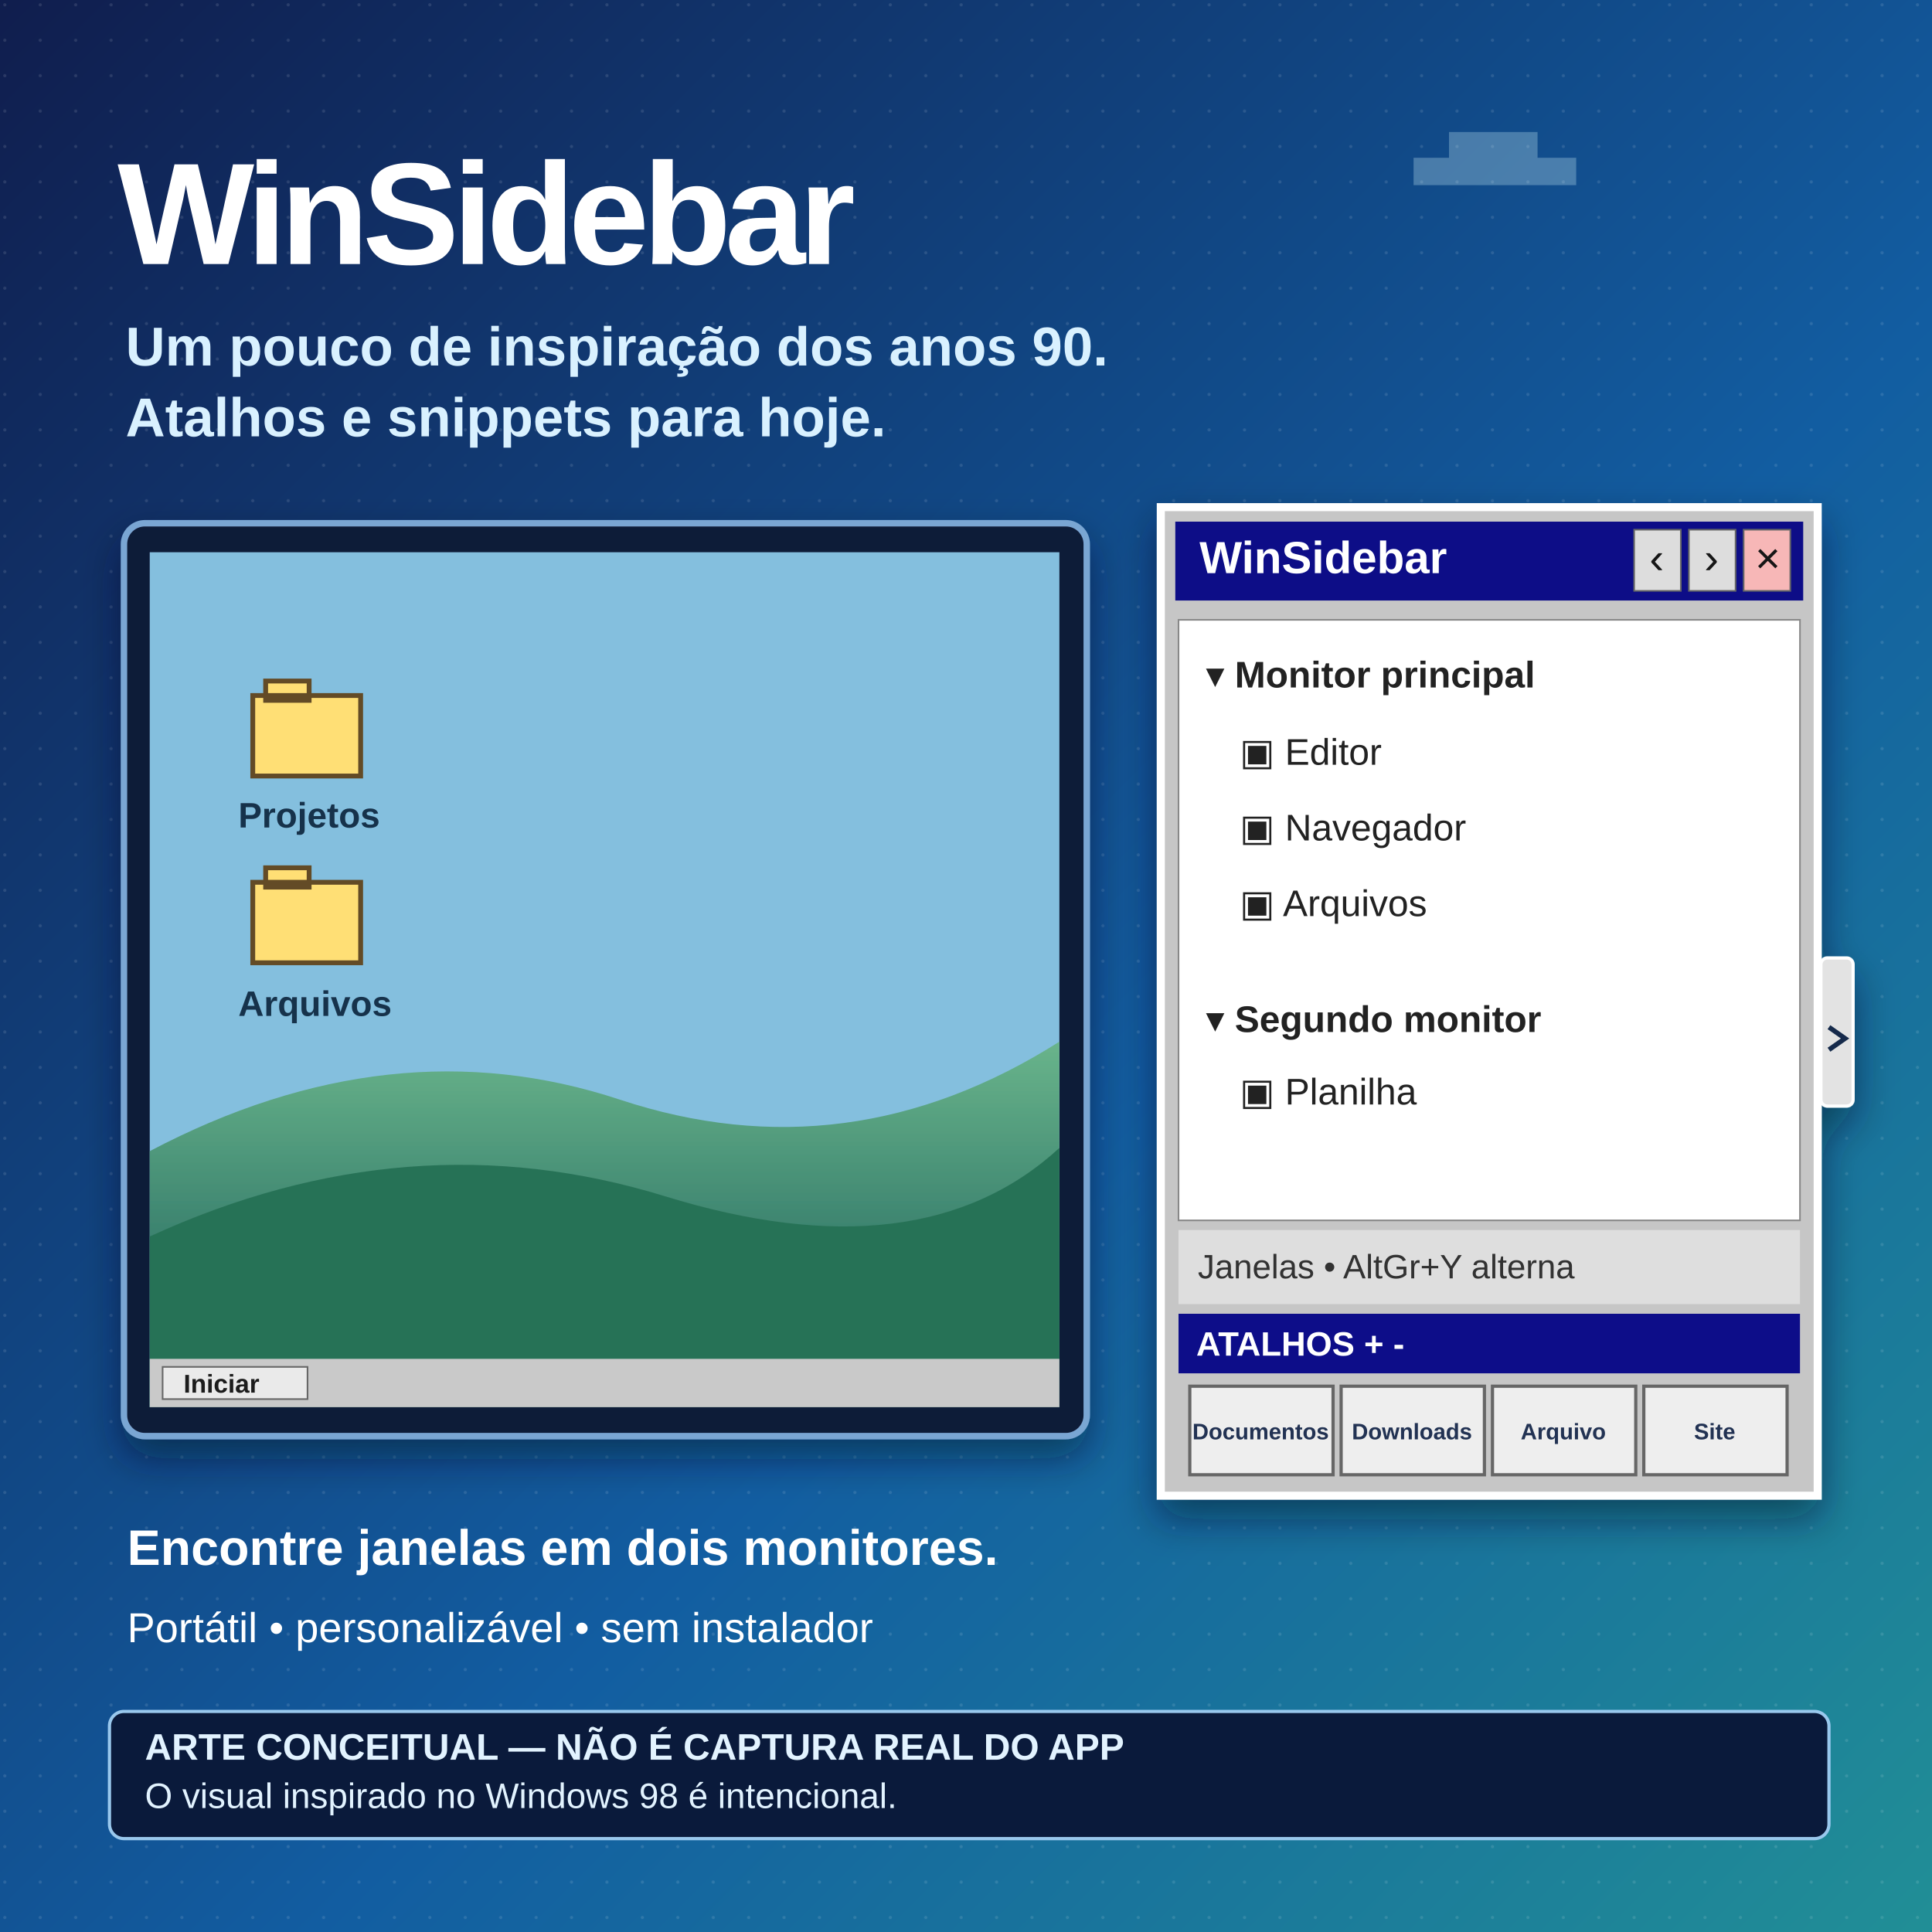
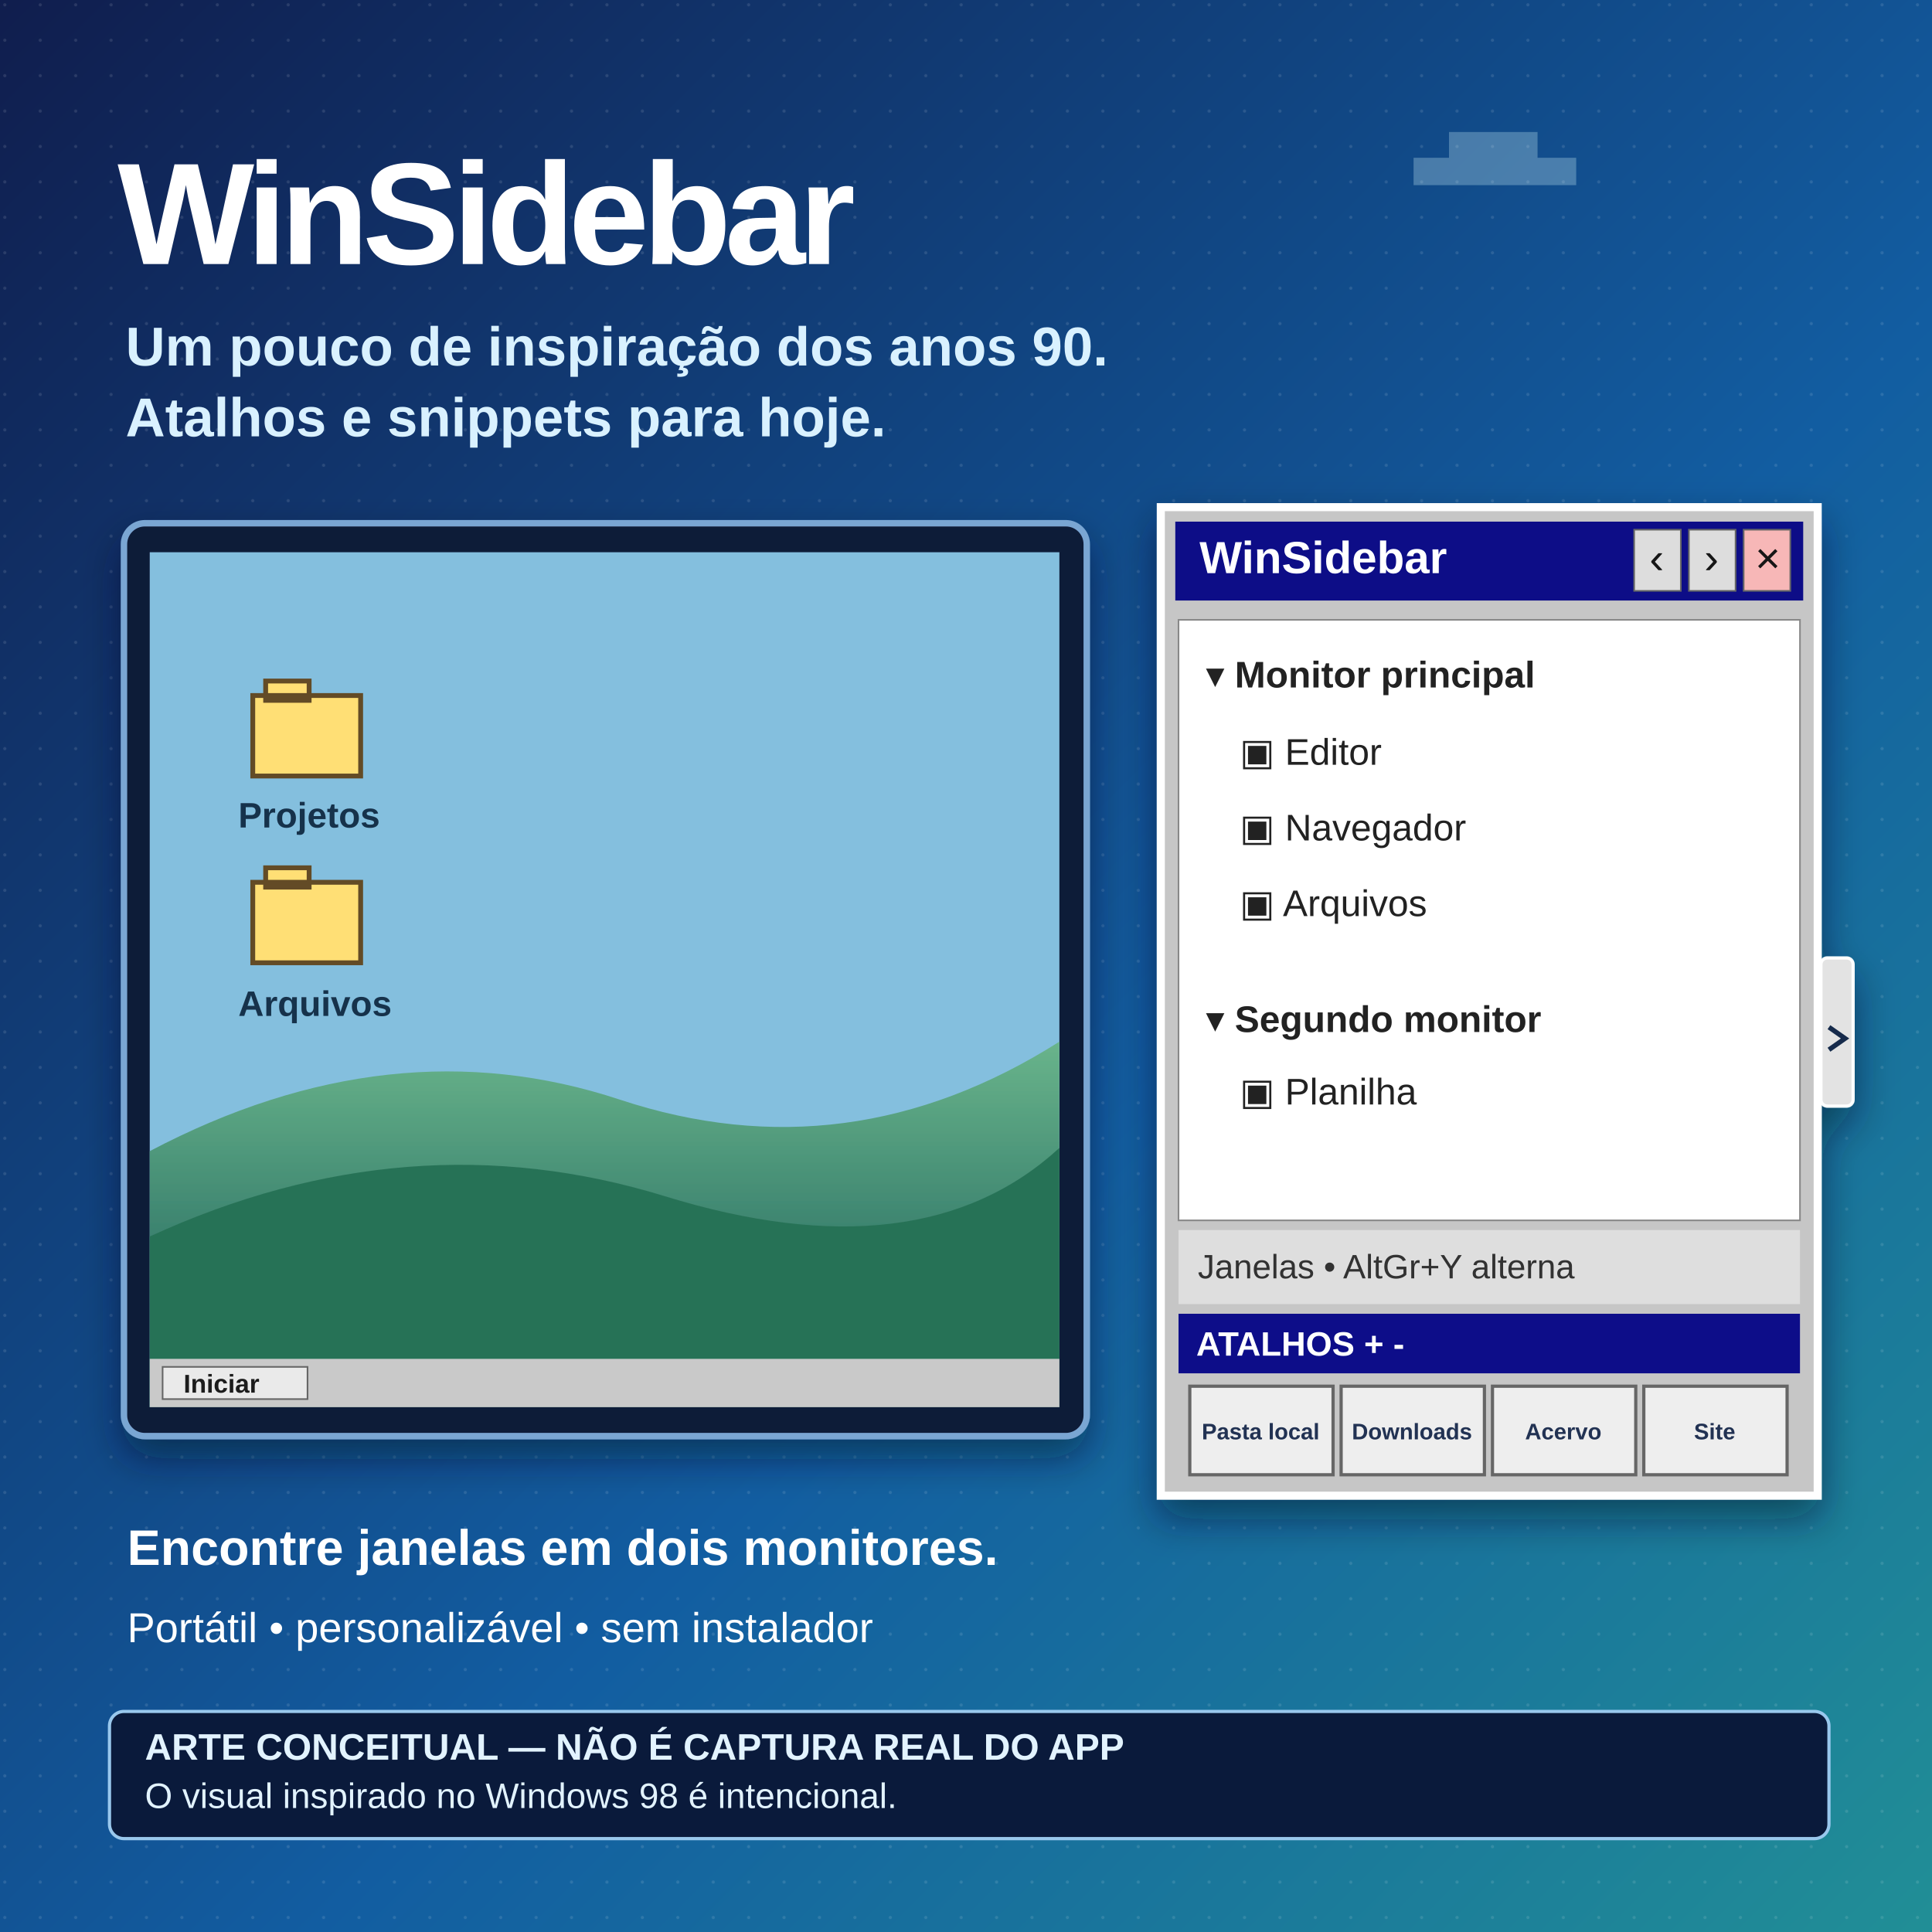
<svg xmlns="http://www.w3.org/2000/svg" xml:lang="pt-BR" width="1200" height="1200" viewBox="0 0 1200 1200" role="img" aria-labelledby="title desc">
  <defs>
    <linearGradient id="bg" x2="1" y2="1">
      <stop stop-color="#101d4d" />
      <stop offset="0.58" stop-color="#125da1" />
      <stop offset="1" stop-color="#218f96" />
    </linearGradient>
    <linearGradient id="field" x2="0" y2="1">
      <stop stop-color="#69b48b" />
      <stop offset="1" stop-color="#135756" />
    </linearGradient>
    <filter id="drop" x="-30%" y="-30%" width="160%" height="160%">
      <feDropShadow dx="0" dy="12" stdDeviation="12" flood-color="#040d27" flood-opacity="0.5" />
    </filter>
    <pattern id="dots" width="22" height="22" patternUnits="userSpaceOnUse">
      <circle cx="3" cy="3" r="1" fill="#ffffff" opacity=".11" />
    </pattern>
  </defs>
  <rect width="1200" height="1200" fill="url(#bg)" />
  <rect width="1200" height="1200" fill="url(#dots)" />
  <g opacity=".28" fill="#dcfbff">
    <path d="M104 400h19v-17h51v17h25v17h-95zM431 534h18v-16h44v16h20v17h-82zM878 98h22V82h55v16h24v17H878z" />
  </g>
  <g font-family="Segoe UI,Arial,sans-serif">
    <text x="73" y="164" font-size="90" font-weight="800" letter-spacing="-4" fill="#ffffff">WinSidebar</text>
    <text x="78" y="227" font-size="34" font-weight="600" fill="#d9f1ff">Um pouco de inspiração dos anos 90.</text>
    <text x="78" y="271" font-size="34" font-weight="600" fill="#d9f1ff">Atalhos e snippets para hoje.</text>
  </g>
  <g filter="url(#drop)">
    <rect x="77" y="325" width="598" height="567" rx="13" fill="#101a38" stroke="#7aa6d3" stroke-width="4" />
    <rect x="93" y="343" width="565" height="531" fill="#84bfde" />
    <path d="M93 715Q243 636 385 683T658 647V874H93Z" fill="url(#field)" />
    <path d="M93 768Q254 694 413 743T658 713V874H93Z" fill="#287257" />
    <g stroke="#634b26" stroke-width="3" fill="#ffdf75">
      <path d="M157 432h67v50h-67zM165 423h27v12h-27zM157 548h67v50h-67zM165 539h27v12h-27z" />
    </g>
    <g fill="#18334c" font-family="Segoe UI,Arial,sans-serif" font-size="22" font-weight="700">
      <text x="148" y="514">Projetos</text>
      <text x="148" y="631">Arquivos</text>
    </g>
    <rect x="93" y="844" width="565" height="30" fill="#c9c9c9" />
    <rect x="101" y="849" width="90" height="20" fill="#eaeaea" stroke="#666" />
    <text x="114" y="865" font-family="Segoe UI,Arial,sans-serif" font-weight="700" font-size="16" fill="#1c1c1c">Iniciar</text>
  </g>
  <g filter="url(#drop)">
    <rect x="721" y="315" width="408" height="614" fill="#c6c6c6" stroke="#ffffff" stroke-width="5" />
    <rect x="730" y="324" width="390" height="49" fill="#080c87" />
    <text x="745" y="356" font-family="Segoe UI,Arial,sans-serif" font-size="28" font-weight="700" fill="#fff">WinSidebar</text>
    <g font-family="Segoe UI,Arial,sans-serif" font-size="27" text-anchor="middle" fill="#121212">
      <rect x="1015" y="329" width="29" height="38" fill="#ddd" stroke="#666" />
      <rect x="1049" y="329" width="29" height="38" fill="#ddd" stroke="#666" />
      <rect x="1083" y="329" width="29" height="38" fill="#f7b7b7" stroke="#666" />
      <text x="1029" y="356">‹</text>
      <text x="1063" y="356">›</text>
      <text x="1098" y="356">×</text>
    </g>
    <rect x="732" y="385" width="386" height="373" fill="white" stroke="#888" />
    <g fill="#222" font-family="Segoe UI,Arial,sans-serif">
      <text x="749" y="427" font-size="23" font-weight="700">▾  Monitor principal</text>
      <text x="770" y="475" font-size="23">▣  Editor</text>
      <text x="770" y="522" font-size="23">▣  Navegador</text>
      <text x="770" y="569" font-size="23">▣  Arquivos</text>
      <text x="749" y="641" font-size="23" font-weight="700">▾  Segundo monitor</text>
      <text x="770" y="686" font-size="23">▣  Planilha</text>
    </g>
    <rect x="732" y="764" width="386" height="46" fill="#dedede" />
    <text x="744" y="794" fill="#303030" font-family="Segoe UI,Arial,sans-serif" font-size="21">Janelas • AltGr+Y alterna</text>
    <rect x="732" y="816" width="386" height="37" fill="#090d89" />
    <text x="743" y="842" fill="white" font-family="Segoe UI,Arial,sans-serif" font-size="21" font-weight="700">ATALHOS  +  -</text>
    <g fill="#eee" stroke="#666" stroke-width="2">
      <rect x="739" y="861" width="89" height="55" />
      <rect x="833" y="861" width="89" height="55" />
      <rect x="927" y="861" width="89" height="55" />
      <rect x="1021" y="861" width="89" height="55" />
    </g>
    <g fill="#203152" font-family="Segoe UI,Arial,sans-serif" font-size="14" font-weight="700" text-anchor="middle">
-       <text x="783" y="894">Documentos</text>
+       <text x="783" y="894">Pasta local</text>
      <text x="877" y="894">Downloads</text>
-       <text x="971" y="894">Arquivo</text>
+       <text x="971" y="894">Acervo</text>
      <text x="1065" y="894">Site</text>
    </g>
    <rect x="1131" y="595" width="20" height="92" rx="4" fill="#e3e3e3" stroke="#fff" stroke-width="2" />
    <path d="m1136 638 10 7-10 7" stroke="#152b4b" stroke-width="3" fill="none" />
  </g>
  <g font-family="Segoe UI,Arial,sans-serif" fill="#fff">
    <text x="79" y="972" font-size="31" font-weight="700">Encontre janelas em dois monitores.</text>
    <text x="79" y="1020" font-size="26">Portátil • personalizável • sem instalador</text>
  </g>
  <rect x="68" y="1063" width="1068" height="79" rx="9" fill="#0a1a3b" stroke="#99c8ed" stroke-width="2" />
  <g font-family="Segoe UI,Arial,sans-serif" fill="#e2f3ff">
    <text x="90" y="1093" font-size="23" font-weight="700">ARTE CONCEITUAL — NÃO É CAPTURA REAL DO APP</text>
    <text x="90" y="1123" font-size="22">O visual inspirado no Windows 98 é intencional.</text>
  </g>
</svg>
